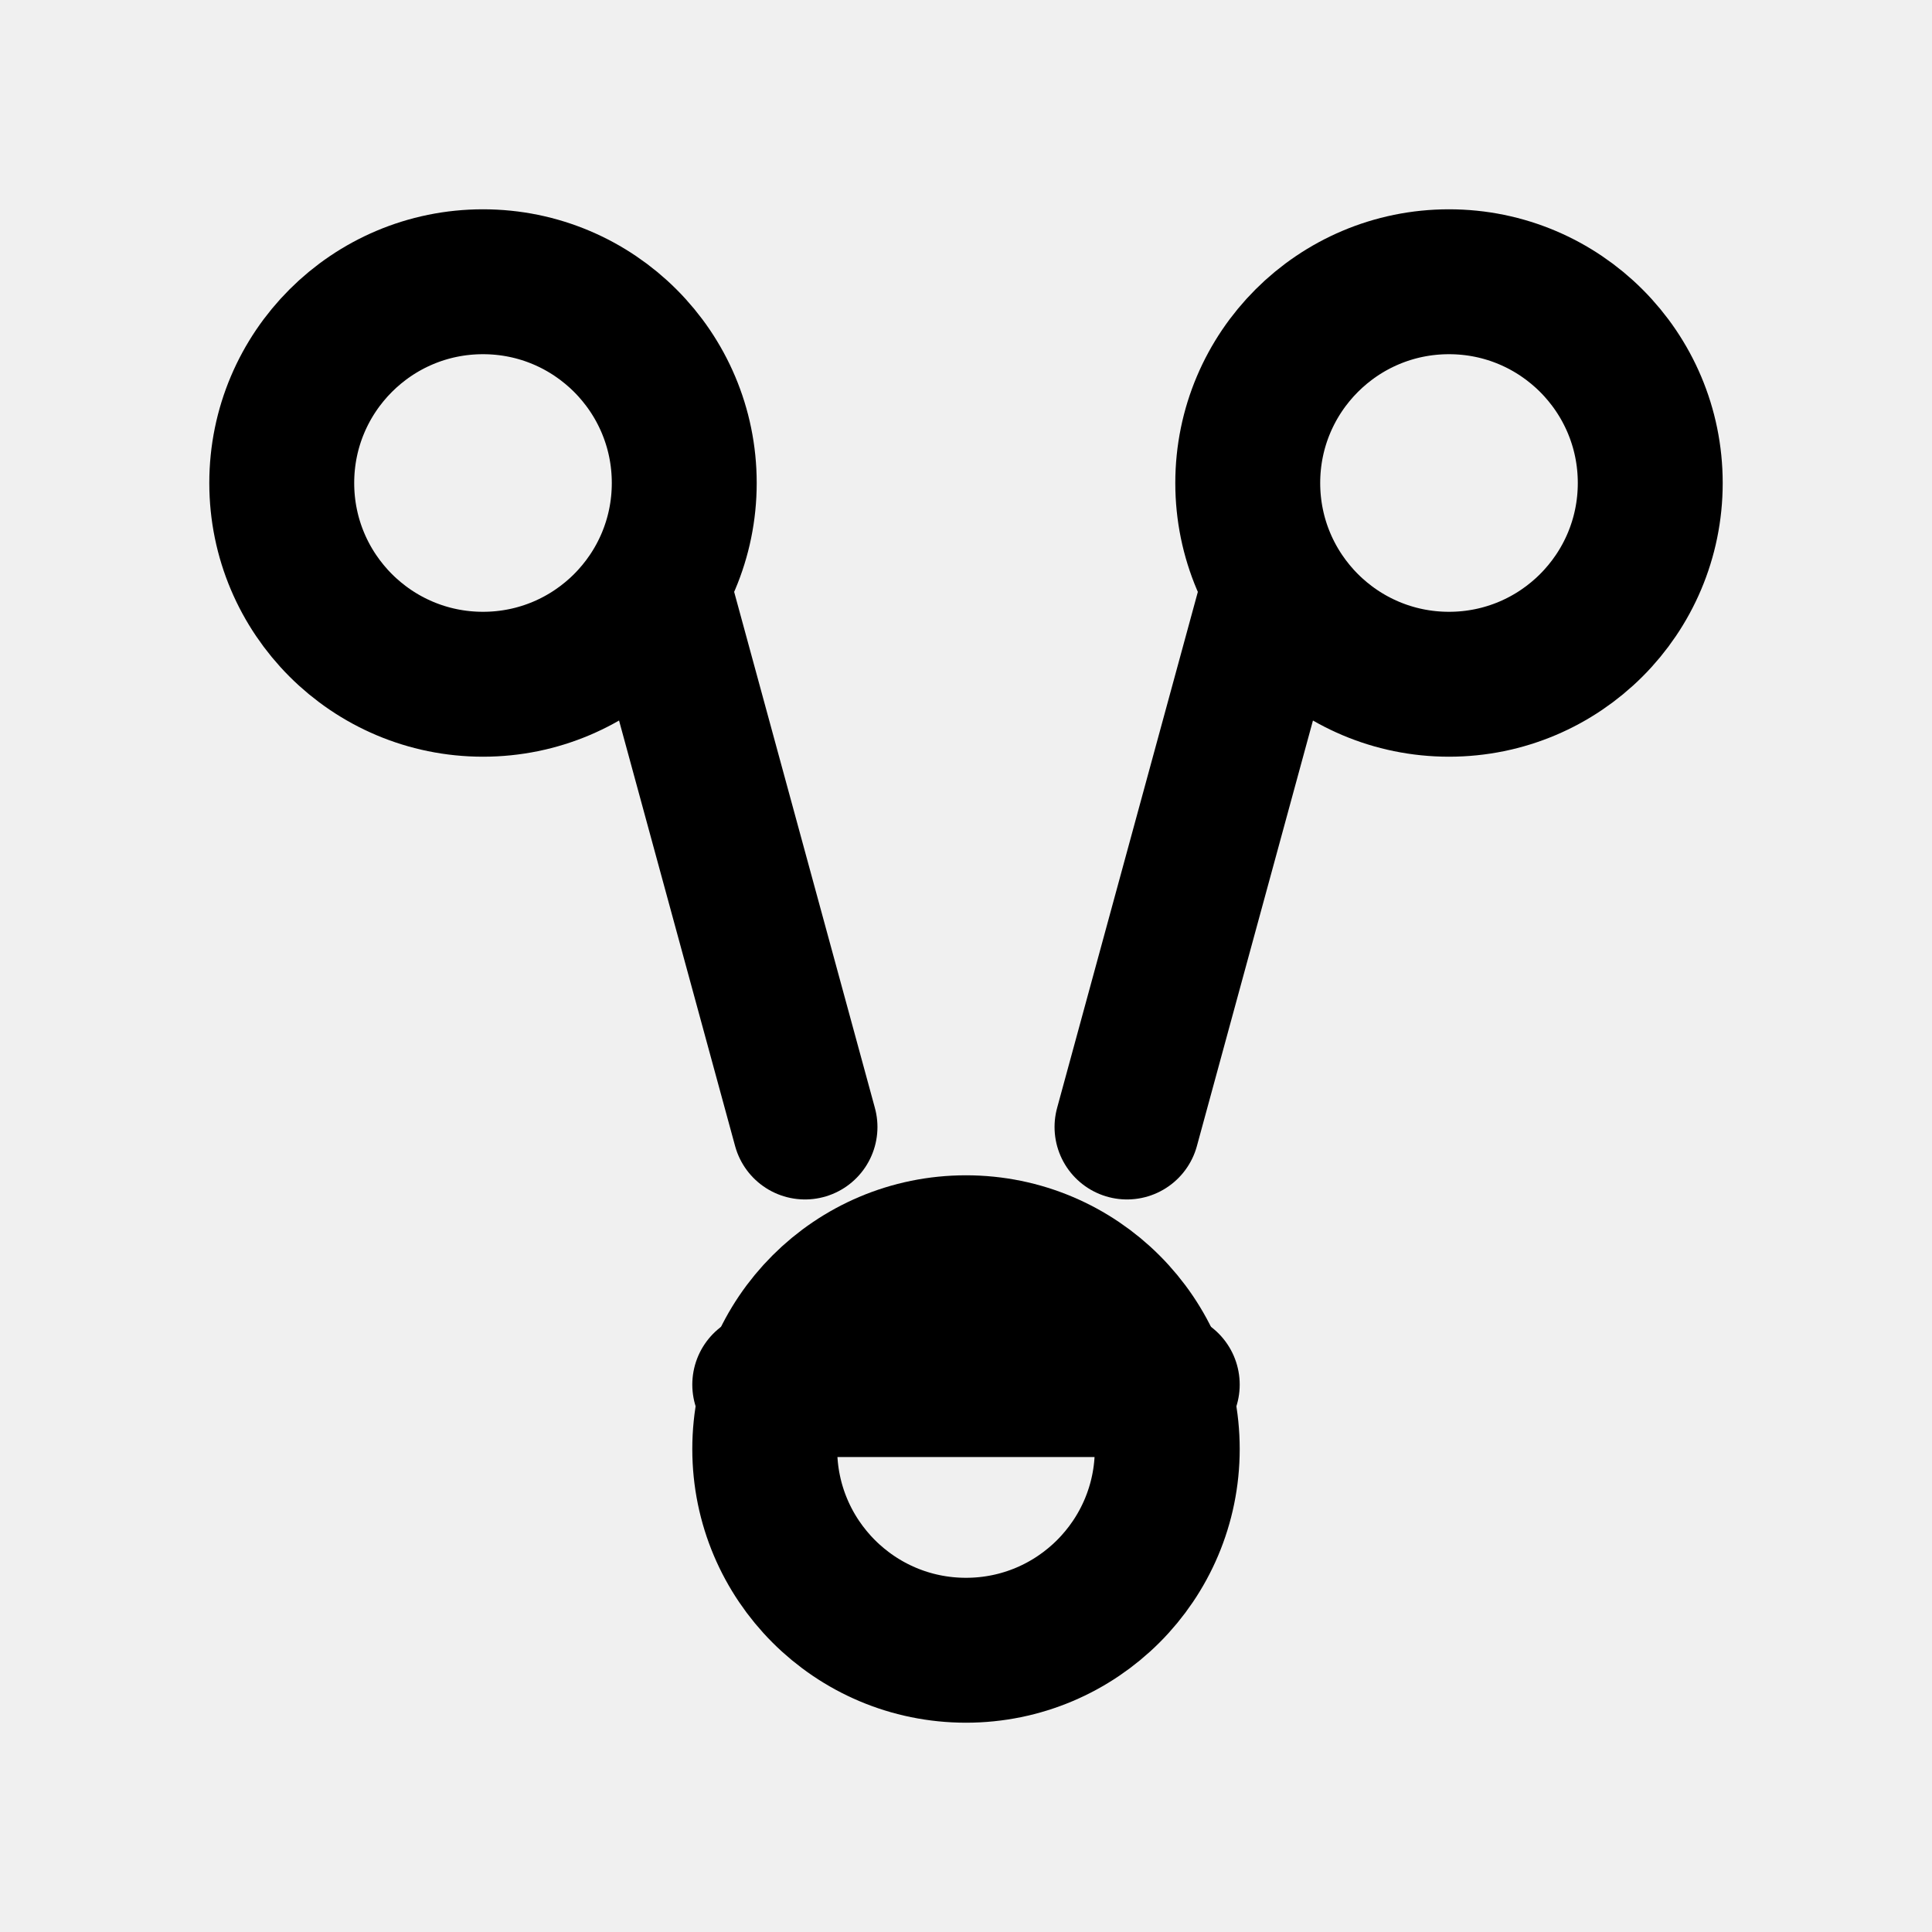
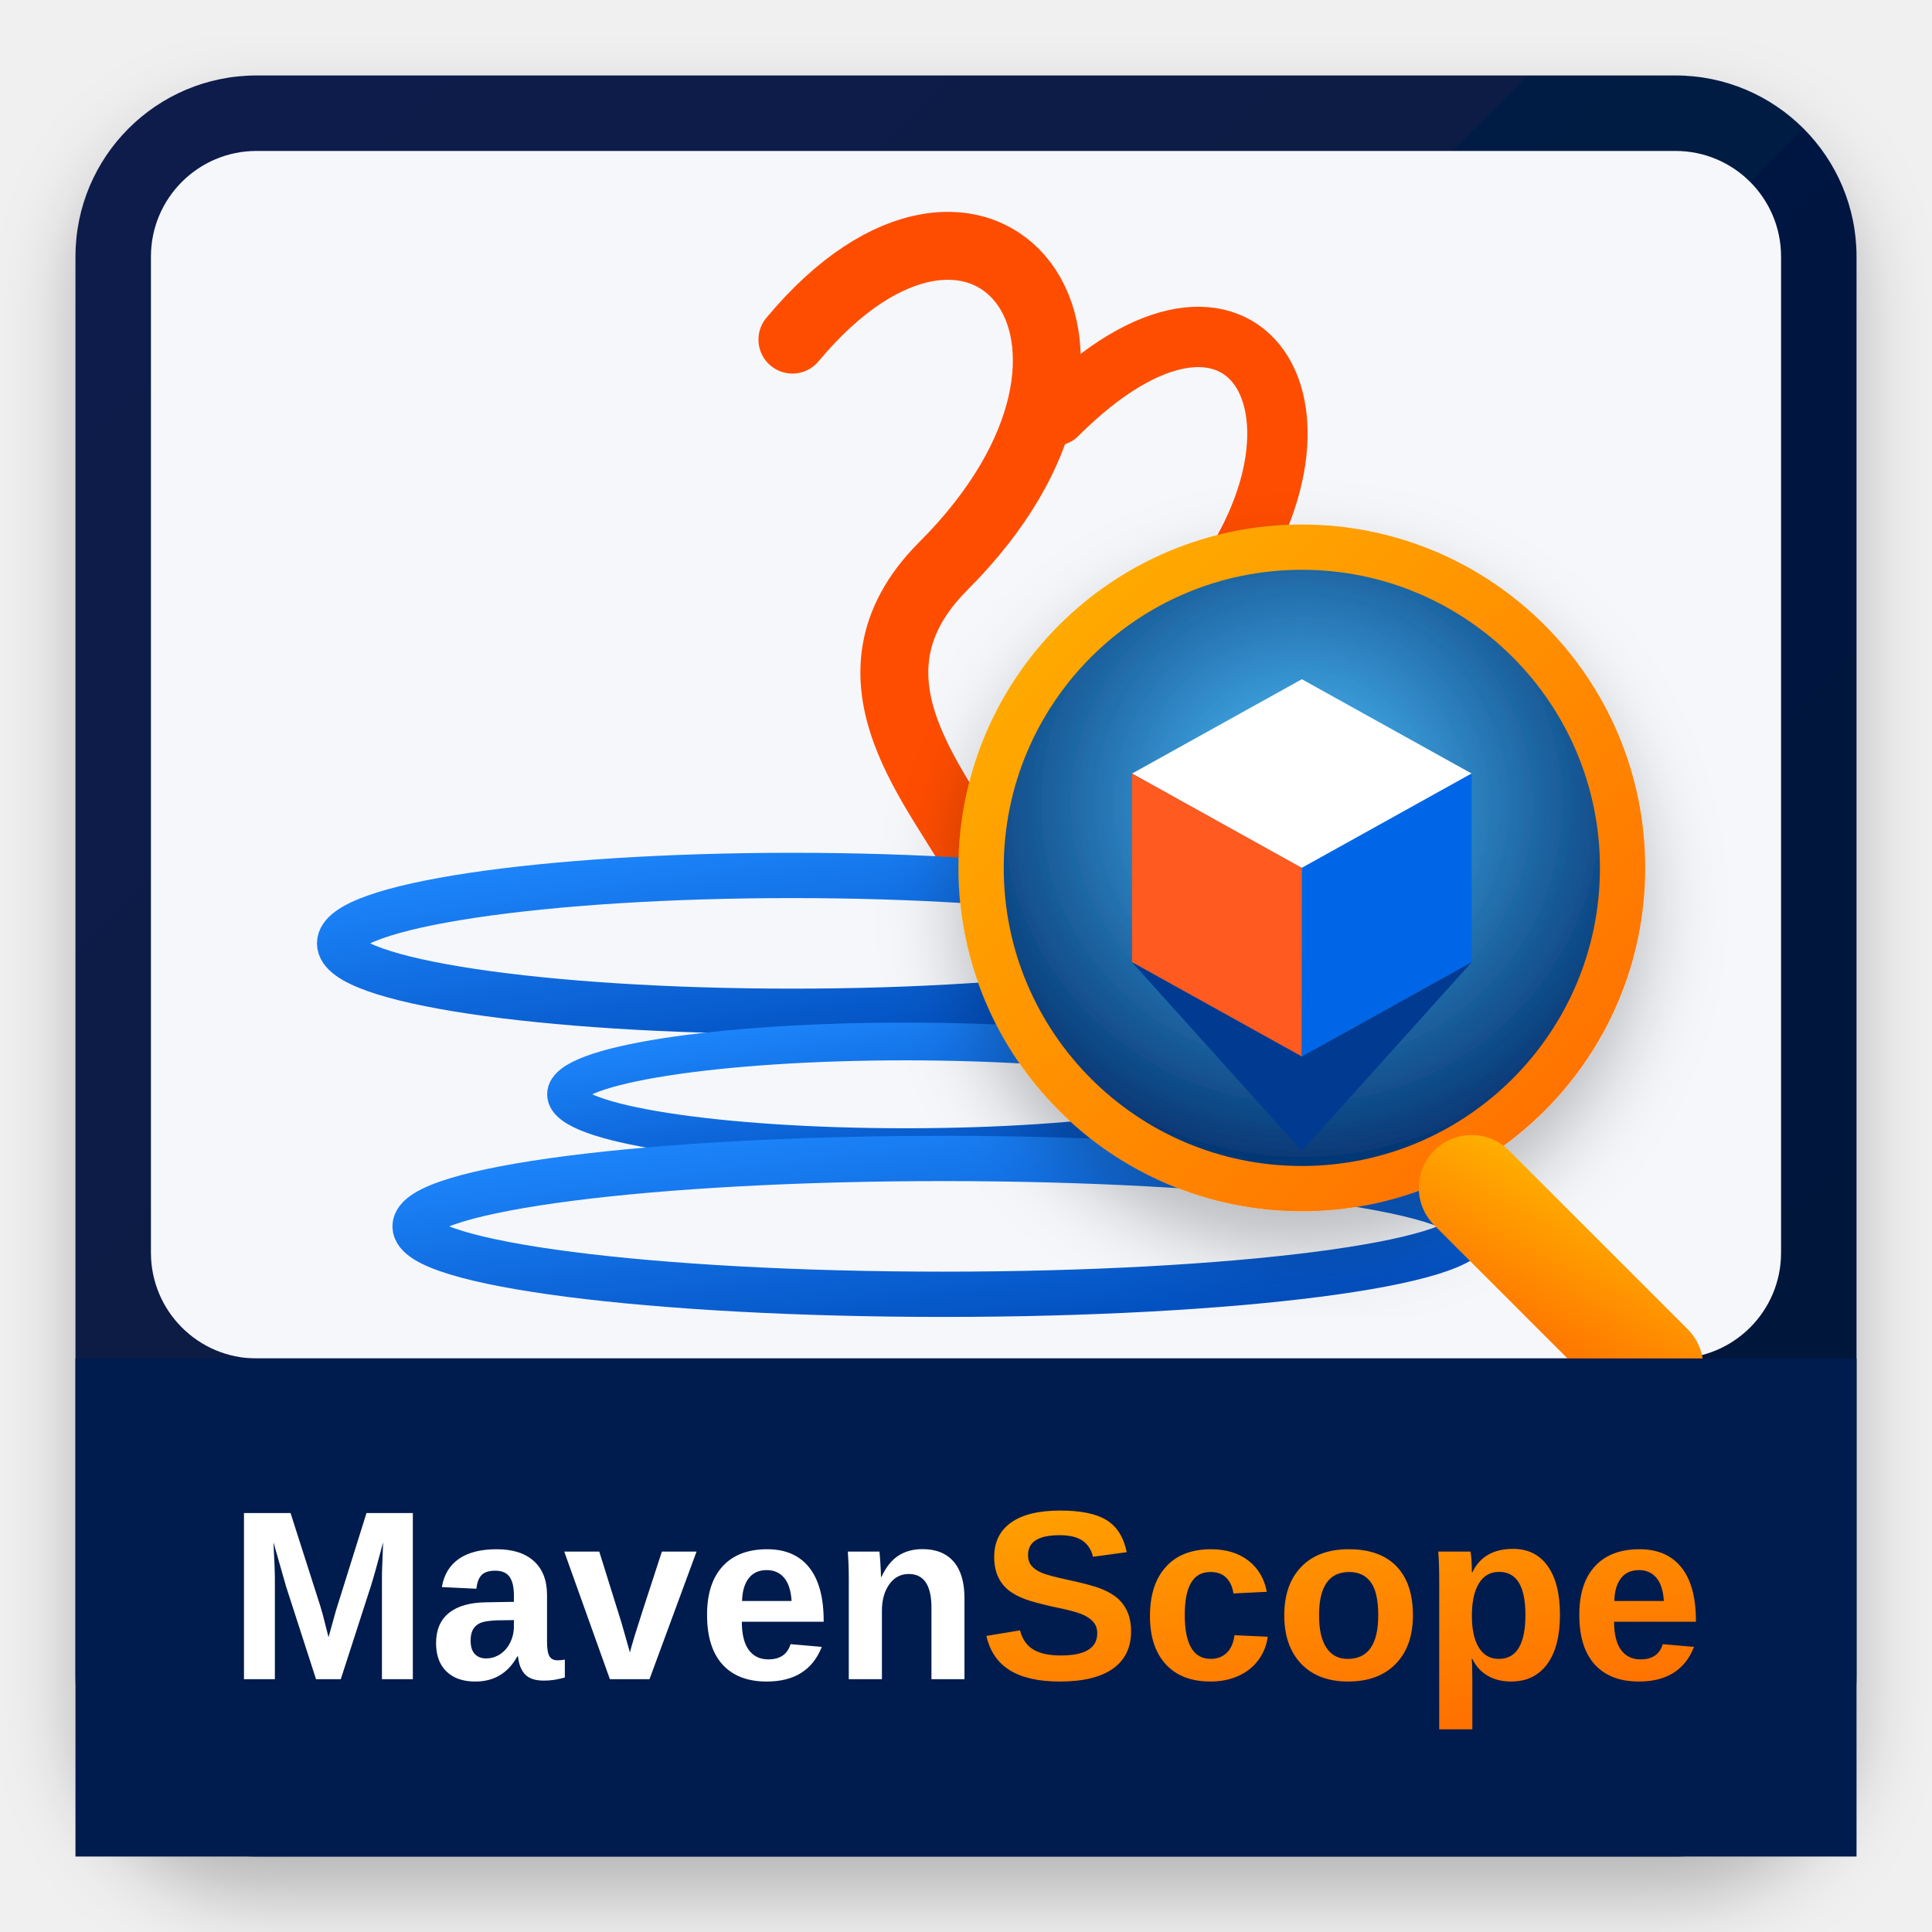
- <svg xmlns="http://www.w3.org/2000/svg" viewBox="0 0 24 24" fill="none" stroke="currentColor" stroke-width="1.8" stroke-linecap="round" stroke-linejoin="round">
-   <circle cx="6" cy="6" r="2.5" />
-   <circle cx="18" cy="6" r="2.5" />
-   <circle cx="12" cy="18" r="2.5" />
-   <path d="M8.2 7.4 10 14" />
-   <path d="M15.8 7.4 14 14" />
-   <path d="M9.5 17.2h5" />
+ <svg xmlns="http://www.w3.org/2000/svg" width="512" height="512" viewBox="0 0 512 512">
+   <defs>
+     <linearGradient id="bg" x1="0%" y1="0%" x2="100%" y2="100%">
+       <stop offset="0%" stop-color="#0B1F4D" />
+       <stop offset="100%" stop-color="#001437" />
+     </linearGradient>
+     <linearGradient id="orangeGrad" x1="0%" y1="0%" x2="100%" y2="100%">
+       <stop offset="0%" stop-color="#FFB300" />
+       <stop offset="100%" stop-color="#FF6A00" />
+     </linearGradient>
+     <linearGradient id="blueGrad" x1="0%" y1="0%" x2="100%" y2="100%">
+       <stop offset="0%" stop-color="#1E88FF" />
+       <stop offset="100%" stop-color="#004BBA" />
+     </linearGradient>
+     <radialGradient id="glass" cx="50%" cy="40%" r="60%">
+       <stop offset="0%" stop-color="#4FC3FF" />
+       <stop offset="100%" stop-color="#002D6B" />
+     </radialGradient>
+     <filter id="shadow" x="-20%" y="-20%" width="140%" height="140%">
+       <feDropShadow dx="0" dy="10" stdDeviation="10" flood-color="#000000" flood-opacity="0.25" />
+     </filter>
+   </defs>
+   <rect x="20" y="20" width="472" height="472" rx="48" fill="url(#bg)" filter="url(#shadow)" />
+   <rect x="40" y="40" width="432" height="320" rx="28" fill="#F5F7FB" />
+   <path d="M210 90            C260 30, 310 90, 250 150            C220 180, 250 210, 260 230" fill="none" stroke="#FF4D00" stroke-width="18" stroke-linecap="round" />
+   <path d="M280 110            C330 60, 360 110, 320 160            C300 190, 320 220, 330 240" fill="none" stroke="#FF4D00" stroke-width="16" stroke-linecap="round" />
+   <ellipse cx="210" cy="250" rx="120" ry="18" fill="none" stroke="url(#blueGrad)" stroke-width="12" />
+   <ellipse cx="240" cy="290" rx="90" ry="14" fill="none" stroke="url(#blueGrad)" stroke-width="10" />
+   <ellipse cx="250" cy="325" rx="140" ry="18" fill="none" stroke="url(#blueGrad)" stroke-width="12" />
+   <circle cx="345" cy="230" r="85" fill="url(#glass)" stroke="url(#orangeGrad)" stroke-width="12" filter="url(#shadow)" />
+   <rect x="390" y="295" width="95" height="28" rx="14" transform="rotate(45 390 295)" fill="url(#orangeGrad)" />
+   <g transform="translate(300 180)">
+     <polygon points="45,0 90,25 45,50 0,25" fill="#FFFFFF" />
+     <polygon points="0,25 45,50 45,100 0,75" fill="#FF5A1F" />
+     <polygon points="90,25 45,50 45,100 90,75" fill="#0066E8" />
+     <polygon points="0,75 45,100 90,75 45,125" fill="#003A91" />
+   </g>
+   <rect x="20" y="360" width="472" height="132" rx="0 0 48 48" fill="#001B4D" />
+   <text x="256" y="445" text-anchor="middle" font-family="Arial, Helvetica, sans-serif" font-size="64" font-weight="700" fill="#FFFFFF">
+     Maven<tspan fill="url(#orangeGrad)">Scope</tspan>
+   </text>
</svg>
